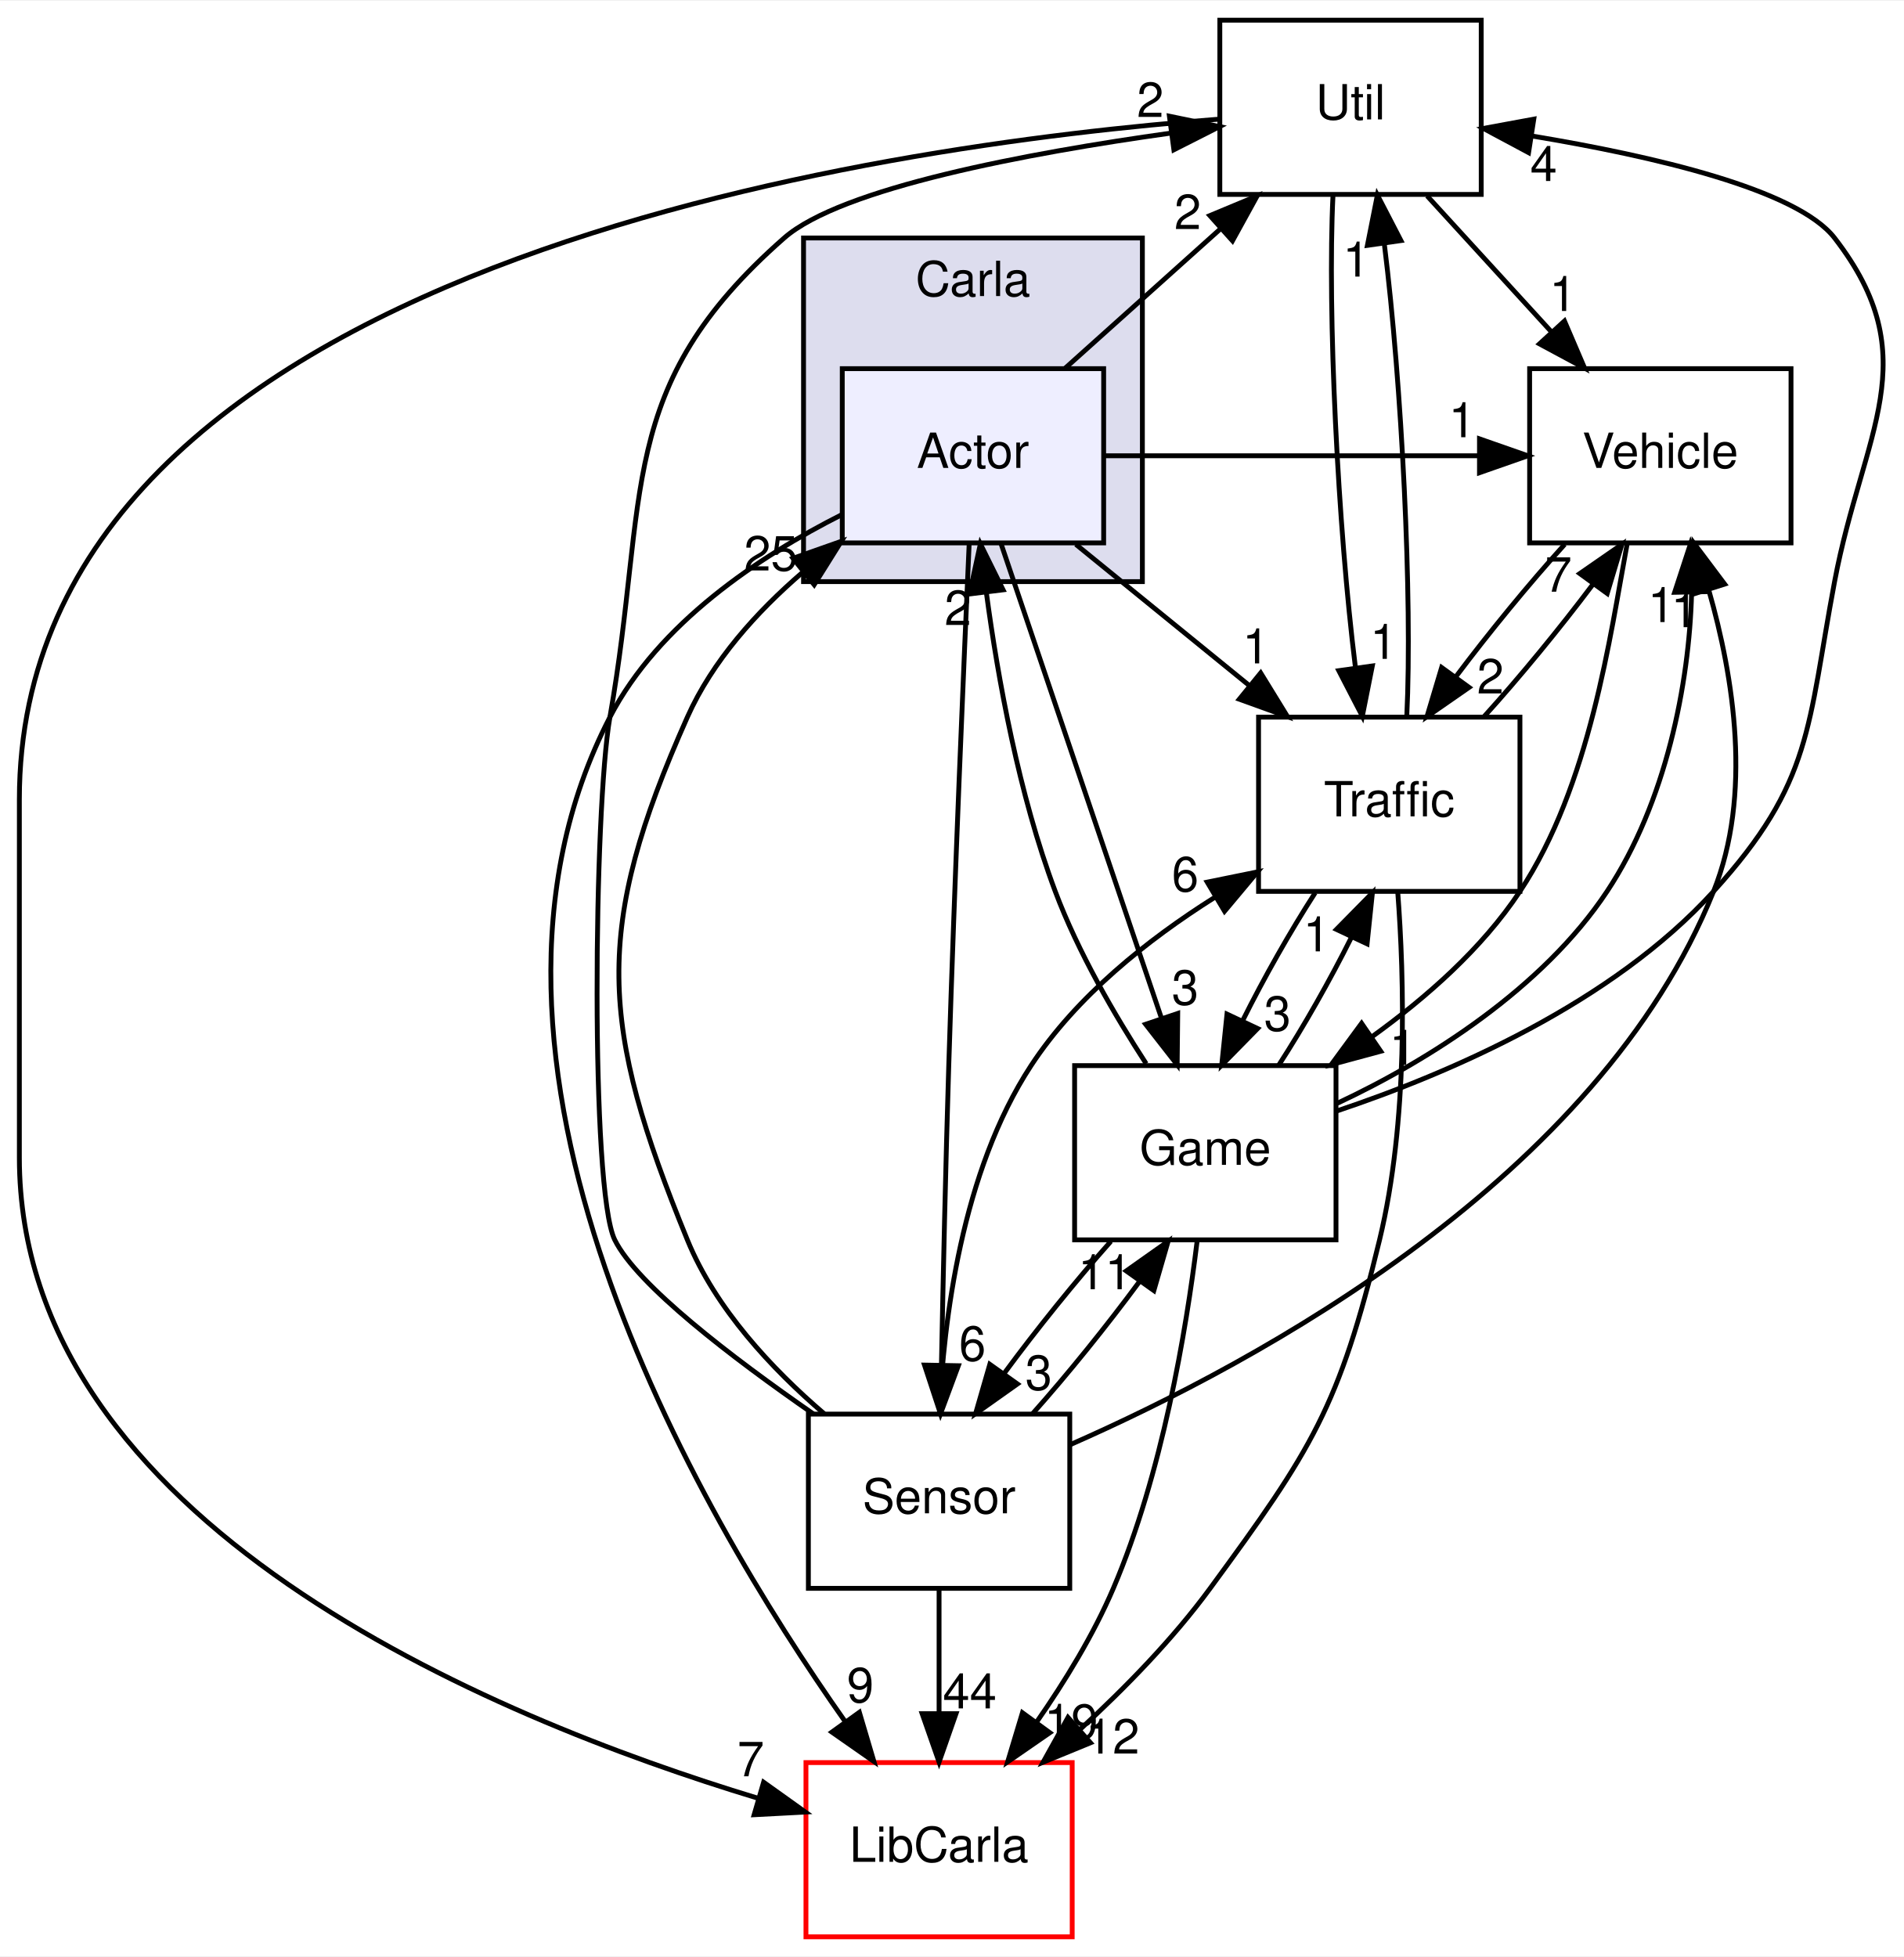
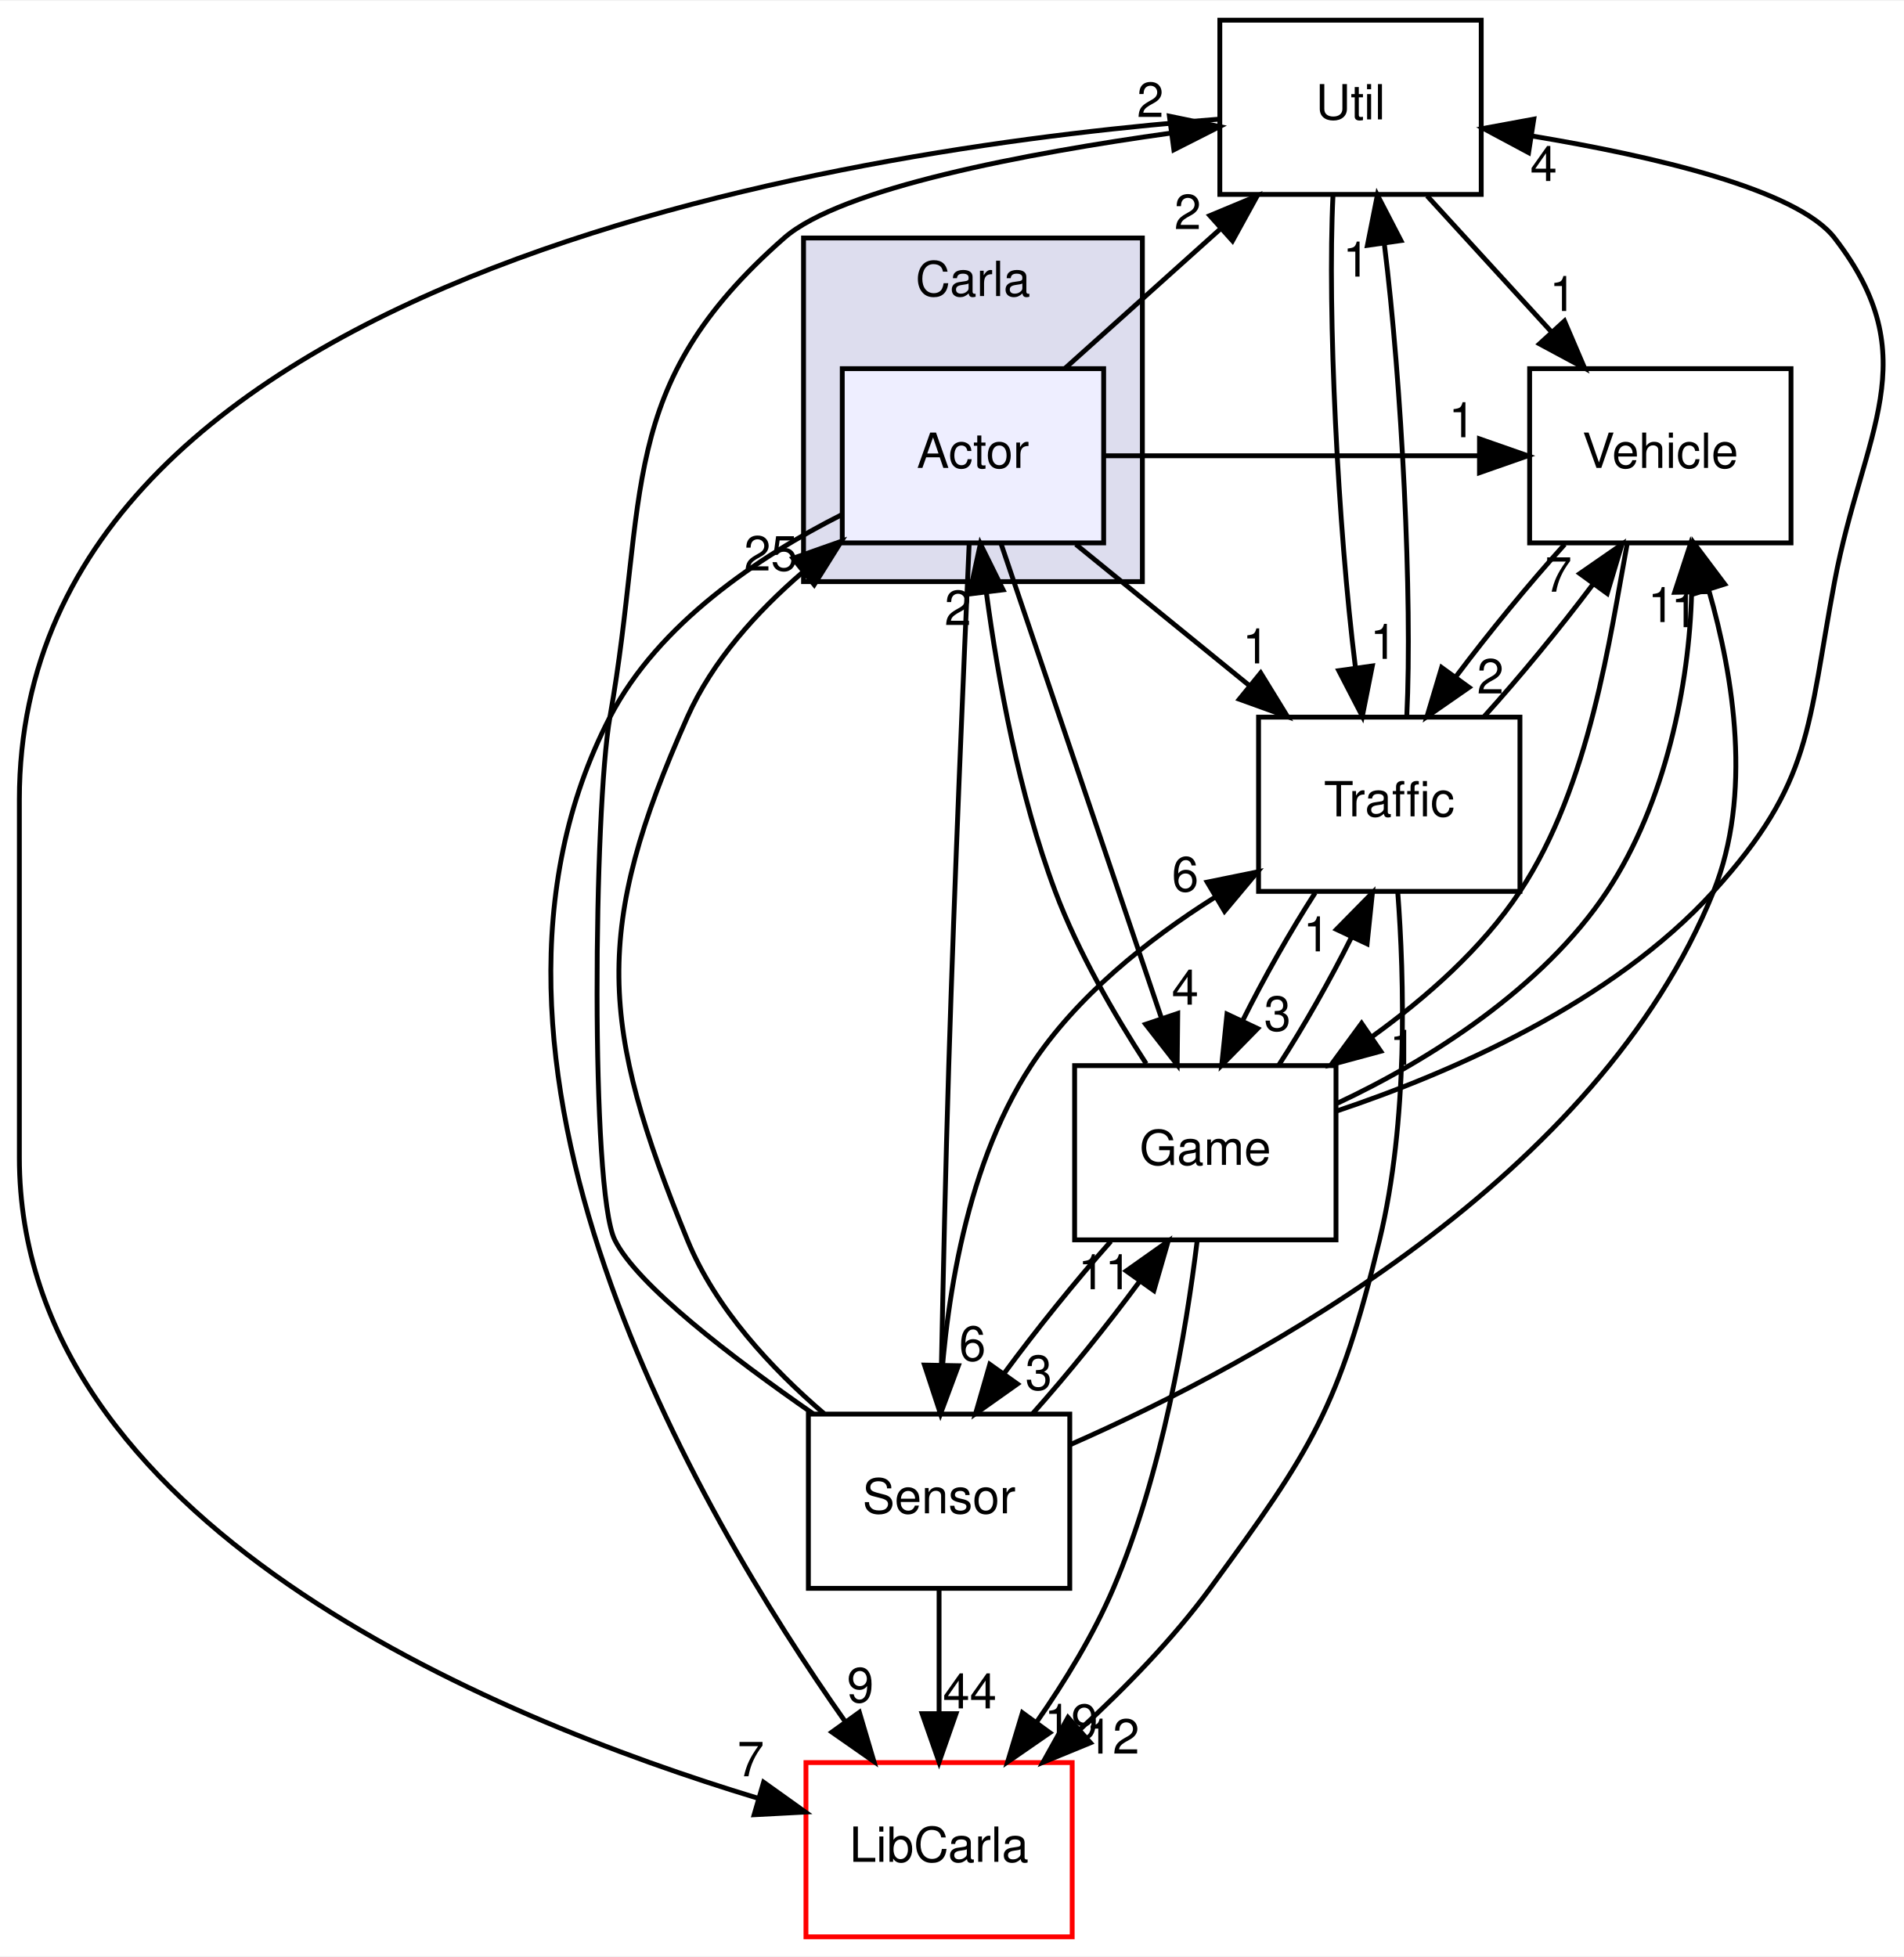
<svg xmlns="http://www.w3.org/2000/svg" xmlns:xlink="http://www.w3.org/1999/xlink" width="393pt" height="404pt" viewBox="0.00 0.00 393.33 404.00">
  <g id="graph0" class="graph" transform="scale(1 1) rotate(0) translate(4 400)">
    <polygon fill="white" stroke="none" points="-4,4 -4,-400 389.326,-400 389.326,4 -4,4" />
    <g id="clust1" class="cluster">
      <g id="a_clust1">
        <a xlink:href="dir_8fc34afb5f07a67966c78bf5319f94ae.html" target="_top" xlink:title="Carla">
          <polygon fill="#ddddee" stroke="black" points="162,-280 162,-351 232,-351 232,-280 162,-280" />
          <text text-anchor="middle" x="197" y="-339" font-family="Helvetica,sans-Serif" font-size="10.00">Carla</text>
        </a>
      </g>
    </g>
    <g id="node1" class="node">
      <g id="a_node1">
        <a xlink:href="dir_31691989b6ffa820edb06b9eb32cc520.html" target="_top" xlink:title="Actor">
          <polygon fill="#eeeeff" stroke="black" points="224,-324 170,-324 170,-288 224,-288 224,-324" />
          <text text-anchor="middle" x="197" y="-303.5" font-family="Helvetica,sans-Serif" font-size="10.00">Actor</text>
        </a>
      </g>
    </g>
    <g id="node2" class="node">
      <g id="a_node2">
        <a xlink:href="dir_c0211e659583c36c301432102f960843.html" target="_top" xlink:title="Util">
          <polygon fill="none" stroke="black" points="302,-396 248,-396 248,-360 302,-360 302,-396" />
          <text text-anchor="middle" x="275" y="-375.5" font-family="Helvetica,sans-Serif" font-size="10.00">Util</text>
        </a>
      </g>
    </g>
    <g id="edge22" class="edge">
      <path fill="none" stroke="black" d="M216.059,-324.104C225.66,-332.72 237.466,-343.316 247.985,-352.755" />
      <polygon fill="black" stroke="black" points="245.939,-355.622 255.719,-359.697 250.614,-350.413 245.939,-355.622" />
      <g id="a_edge22-headlabel">
        <a xlink:href="dir_000012_000011.html" target="_top" xlink:title="2">
          <text text-anchor="middle" x="241.367" y="-352.835" font-family="Helvetica,sans-Serif" font-size="10.00">2</text>
        </a>
      </g>
    </g>
    <g id="node3" class="node">
      <g id="a_node3">
        <a xlink:href="dir_4d620431c9b0dc62fca23e1ed91a49b6.html" target="_top" xlink:title="Vehicle">
          <polygon fill="none" stroke="black" points="366,-324 312,-324 312,-288 366,-288 366,-324" />
          <text text-anchor="middle" x="339" y="-303.5" font-family="Helvetica,sans-Serif" font-size="10.00">Vehicle</text>
        </a>
      </g>
    </g>
    <g id="edge23" class="edge">
      <path fill="none" stroke="black" d="M224.18,-306C249.917,-306 275.654,-306 301.391,-306" />
      <polygon fill="black" stroke="black" points="301.641,-309.5 311.64,-306 301.64,-302.5 301.641,-309.5" />
      <g id="a_edge23-headlabel">
        <a xlink:href="dir_000012_000029.html" target="_top" xlink:title="1">
          <text text-anchor="middle" x="298.046" y="-309.839" font-family="Helvetica,sans-Serif" font-size="10.00">1</text>
        </a>
      </g>
    </g>
    <g id="node4" class="node">
      <g id="a_node4">
        <a xlink:href="dir_32df69f29a08a23c97cd630e5cd47b2e.html" target="_top" xlink:title="Sensor">
          <polygon fill="none" stroke="black" points="217,-108 163,-108 163,-72 217,-72 217,-108" />
          <text text-anchor="middle" x="190" y="-87.5" font-family="Helvetica,sans-Serif" font-size="10.00">Sensor</text>
        </a>
      </g>
    </g>
    <g id="edge24" class="edge">
      <path fill="none" stroke="black" d="M196.208,-287.613C195.131,-263.47 193.2,-218.423 192,-180 191.353,-159.276 190.835,-135.831 190.488,-118.208" />
      <polygon fill="black" stroke="black" points="193.985,-117.996 190.295,-108.064 186.986,-118.129 193.985,-117.996" />
      <g id="a_edge24-headlabel">
        <a xlink:href="dir_000012_000018.html" target="_top" xlink:title="6">
          <text text-anchor="middle" x="196.892" y="-119.036" font-family="Helvetica,sans-Serif" font-size="10.00">6</text>
        </a>
      </g>
    </g>
    <g id="node5" class="node">
      <g id="a_node5">
        <a xlink:href="dir_1604d568fa4d964dfa9079b701bbfa07.html" target="_top" xlink:title="LibCarla">
          <polygon fill="white" stroke="red" points="217.5,-36 162.5,-36 162.5,-0 217.5,-0 217.5,-36" />
          <text text-anchor="middle" x="190" y="-15.5" font-family="Helvetica,sans-Serif" font-size="10.00">LibCarla</text>
        </a>
      </g>
    </g>
    <g id="edge25" class="edge">
      <path fill="none" stroke="black" d="M169.96,-293.864C152.817,-285.212 132.044,-271.397 122,-252 85.487,-181.487 139.571,-88.537 170.661,-44.386" />
      <polygon fill="black" stroke="black" points="173.533,-46.388 176.539,-36.228 167.854,-42.296 173.533,-46.388" />
      <g id="a_edge25-headlabel">
        <a xlink:href="dir_000012_000000.html" target="_top" xlink:title="9">
          <text text-anchor="middle" x="173.736" y="-48.464" font-family="Helvetica,sans-Serif" font-size="10.00">9</text>
        </a>
      </g>
    </g>
    <g id="node6" class="node">
      <g id="a_node6">
        <a xlink:href="dir_cf78ae8ffd0f6192e117b8a1751c2bbd.html" target="_top" xlink:title="Traffic">
          <polygon fill="none" stroke="black" points="310,-252 256,-252 256,-216 310,-216 310,-252" />
          <text text-anchor="middle" x="283" y="-231.5" font-family="Helvetica,sans-Serif" font-size="10.00">Traffic</text>
        </a>
      </g>
    </g>
    <g id="edge26" class="edge">
      <path fill="none" stroke="black" d="M218.258,-287.697C229.089,-278.881 242.418,-268.032 254.16,-258.474" />
      <polygon fill="black" stroke="black" points="256.44,-261.132 261.986,-252.104 252.021,-255.703 256.44,-261.132" />
      <g id="a_edge26-headlabel">
        <a xlink:href="dir_000012_000053.html" target="_top" xlink:title="1">
          <text text-anchor="middle" x="255.444" y="-263.103" font-family="Helvetica,sans-Serif" font-size="10.00">1</text>
        </a>
      </g>
    </g>
    <g id="node7" class="node">
      <g id="a_node7">
        <a xlink:href="dir_b708e75f0564cefaa95a07ef1c60fa1d.html" target="_top" xlink:title="Game">
          <polygon fill="none" stroke="black" points="272,-180 218,-180 218,-144 272,-144 272,-180" />
          <text text-anchor="middle" x="245" y="-159.5" font-family="Helvetica,sans-Serif" font-size="10.00">Game</text>
        </a>
      </g>
    </g>
    <g id="edge27" class="edge">
      <path fill="none" stroke="black" d="M202.79,-287.871C211.007,-263.564 226.132,-218.819 235.869,-190.013" />
      <polygon fill="black" stroke="black" points="239.303,-190.783 239.19,-180.189 232.672,-188.542 239.303,-190.783" />
      <g id="a_edge27-headlabel">
-         <a xlink:href="dir_000012_000022.html" target="_top" xlink:title="3">
-           <text text-anchor="middle" x="240.842" y="-192.598" font-family="Helvetica,sans-Serif" font-size="10.00">3</text>
+         <a xlink:href="dir_000012_000022.html" target="_top" xlink:title="4">
+           <text text-anchor="middle" x="240.842" y="-192.598" font-family="Helvetica,sans-Serif" font-size="10.00">4</text>
        </a>
      </g>
    </g>
    <g id="edge1" class="edge">
      <path fill="none" stroke="black" d="M290.82,-359.697C298.57,-351.22 308.039,-340.864 316.524,-331.583" />
      <polygon fill="black" stroke="black" points="319.197,-333.846 323.362,-324.104 314.031,-329.123 319.197,-333.846" />
      <g id="a_edge1-headlabel">
        <a xlink:href="dir_000011_000029.html" target="_top" xlink:title="1">
          <text text-anchor="middle" x="318.867" y="-335.915" font-family="Helvetica,sans-Serif" font-size="10.00">1</text>
        </a>
      </g>
    </g>
    <g id="edge2" class="edge">
      <path fill="none" stroke="black" d="M247.879,-375.552C178.501,-370.245 0,-345.823 0,-235 0,-235 0,-235 0,-161 0,-85.597 97.2,-45.413 152.556,-28.642" />
      <polygon fill="black" stroke="black" points="153.752,-31.94 162.372,-25.78 151.792,-25.22 153.752,-31.94" />
      <g id="a_edge2-headlabel">
        <a xlink:href="dir_000011_000000.html" target="_top" xlink:title="7">
          <text text-anchor="middle" x="151.096" y="-33.172" font-family="Helvetica,sans-Serif" font-size="10.00">7</text>
        </a>
      </g>
    </g>
    <g id="edge3" class="edge">
      <path fill="none" stroke="black" d="M271.38,-359.871C270.186,-335.67 272.399,-291.211 275.998,-262.393" />
      <polygon fill="black" stroke="black" points="279.506,-262.581 277.441,-252.189 272.575,-261.601 279.506,-262.581" />
      <g id="a_edge3-headlabel">
        <a xlink:href="dir_000011_000053.html" target="_top" xlink:title="1">
          <text text-anchor="middle" x="281.814" y="-264.038" font-family="Helvetica,sans-Serif" font-size="10.00">1</text>
        </a>
      </g>
    </g>
    <g id="edge4" class="edge">
      <path fill="none" stroke="black" d="M319.242,-287.697C311.815,-279.474 303.621,-269.483 296.816,-260.421" />
      <polygon fill="black" stroke="black" points="299.491,-258.147 290.788,-252.104 293.823,-262.255 299.491,-258.147" />
      <g id="a_edge4-headlabel">
        <a xlink:href="dir_000029_000053.html" target="_top" xlink:title="2">
          <text text-anchor="middle" x="303.9" y="-256.891" font-family="Helvetica,sans-Serif" font-size="10.00">2</text>
        </a>
      </g>
    </g>
    <g id="edge5" class="edge">
      <path fill="none" stroke="black" d="M332.16,-287.86C328.619,-268.831 324.52,-237.915 310,-216 302.141,-204.138 290.655,-194.063 279.457,-185.986" />
      <polygon fill="black" stroke="black" points="281.243,-182.967 271.016,-180.203 277.287,-188.742 281.243,-182.967" />
      <g id="a_edge5-headlabel">
        <a xlink:href="dir_000029_000022.html" target="_top" xlink:title="1">
          <text text-anchor="middle" x="285.814" y="-180.157" font-family="Helvetica,sans-Serif" font-size="10.00">1</text>
        </a>
      </g>
    </g>
    <g id="edge11" class="edge">
      <path fill="none" stroke="black" d="M166.248,-108.09C155.447,-117.349 143.803,-129.8 138,-144 119.843,-188.433 118.451,-208.161 138,-252 143.17,-263.593 152.267,-273.709 161.793,-281.909" />
      <polygon fill="black" stroke="black" points="159.825,-284.818 169.819,-288.337 164.201,-279.354 159.825,-284.818" />
      <g id="a_edge11-headlabel">
        <a xlink:href="dir_000018_000012.html" target="_top" xlink:title="25">
          <text text-anchor="middle" x="155.245" y="-282.287" font-family="Helvetica,sans-Serif" font-size="10.00">25</text>
        </a>
      </g>
    </g>
    <g id="edge6" class="edge">
      <path fill="none" stroke="black" d="M164.023,-108.048C147.195,-119.709 127.588,-134.687 123,-144 117.914,-154.325 118.68,-233.153 122,-252 130.123,-298.109 122.812,-320.116 158,-351 169.786,-361.344 208.253,-368.521 237.897,-372.674" />
      <polygon fill="black" stroke="black" points="237.581,-376.163 247.956,-374.017 238.507,-369.224 237.581,-376.163" />
      <g id="a_edge6-headlabel">
        <a xlink:href="dir_000018_000011.html" target="_top" xlink:title="2">
          <text text-anchor="middle" x="233.642" y="-376.001" font-family="Helvetica,sans-Serif" font-size="10.00">2</text>
        </a>
      </g>
    </g>
    <g id="edge7" class="edge">
      <path fill="none" stroke="black" d="M217.027,-101.656C256.079,-118.825 326.212,-156.798 350,-216 357.995,-235.898 354.203,-260.147 348.993,-278.306" />
      <polygon fill="black" stroke="black" points="345.619,-277.368 345.929,-287.958 352.291,-279.485 345.619,-277.368" />
      <g id="a_edge7-headlabel">
        <a xlink:href="dir_000018_000029.html" target="_top" xlink:title="1">
          <text text-anchor="middle" x="344" y="-270.583" font-family="Helvetica,sans-Serif" font-size="10.00">1</text>
        </a>
      </g>
    </g>
    <g id="edge8" class="edge">
      <path fill="none" stroke="black" d="M190,-71.697C190,-63.983 190,-54.712 190,-46.112" />
      <polygon fill="black" stroke="black" points="193.5,-46.104 190,-36.104 186.5,-46.104 193.5,-46.104" />
      <g id="a_edge8-headlabel">
        <a xlink:href="dir_000018_000000.html" target="_top" xlink:title="44">
          <text text-anchor="middle" x="196.339" y="-47.199" font-family="Helvetica,sans-Serif" font-size="10.00">44</text>
        </a>
      </g>
    </g>
    <g id="edge9" class="edge">
      <path fill="none" stroke="black" d="M190.066,-108.13C190.908,-127.151 194.631,-158.059 209,-180 218.374,-194.315 233.058,-206.002 246.882,-214.723" />
      <polygon fill="black" stroke="black" points="245.395,-217.912 255.777,-220.024 248.978,-211.899 245.395,-217.912" />
      <g id="a_edge9-headlabel">
        <a xlink:href="dir_000018_000053.html" target="_top" xlink:title="6">
          <text text-anchor="middle" x="240.854" y="-216.011" font-family="Helvetica,sans-Serif" font-size="10.00">6</text>
        </a>
      </g>
    </g>
    <g id="edge10" class="edge">
      <path fill="none" stroke="black" d="M209.334,-108.104C216.631,-116.298 224.687,-126.282 231.385,-135.359" />
      <polygon fill="black" stroke="black" points="228.669,-137.58 237.32,-143.697 234.372,-133.52 228.669,-137.58" />
      <g id="a_edge10-headlabel">
        <a xlink:href="dir_000018_000022.html" target="_top" xlink:title="11">
          <text text-anchor="middle" x="224.271" y="-133.799" font-family="Helvetica,sans-Serif" font-size="10.00">11</text>
        </a>
      </g>
    </g>
    <g id="edge12" class="edge">
      <path fill="none" stroke="black" d="M286.622,-252.189C287.812,-276.424 285.594,-320.888 281.993,-349.679" />
      <polygon fill="black" stroke="black" points="278.487,-349.479 280.549,-359.871 285.417,-350.461 278.487,-349.479" />
      <g id="a_edge12-headlabel">
        <a xlink:href="dir_000053_000011.html" target="_top" xlink:title="1">
          <text text-anchor="middle" x="276.179" y="-343.022" font-family="Helvetica,sans-Serif" font-size="10.00">1</text>
        </a>
      </g>
    </g>
    <g id="edge13" class="edge">
      <path fill="none" stroke="black" d="M302.578,-252.104C309.992,-260.298 318.191,-270.282 325.018,-279.359" />
      <polygon fill="black" stroke="black" points="322.365,-281.662 331.073,-287.697 328.029,-277.549 322.365,-281.662" />
      <g id="a_edge13-headlabel">
        <a xlink:href="dir_000053_000029.html" target="_top" xlink:title="7">
          <text text-anchor="middle" x="317.955" y="-277.922" font-family="Helvetica,sans-Serif" font-size="10.00">7</text>
        </a>
      </g>
    </g>
    <g id="edge14" class="edge">
      <path fill="none" stroke="black" d="M284.746,-215.991C286.117,-197.872 286.926,-168.485 281,-144 272.63,-109.418 267.039,-100.693 246,-72 238.332,-61.542 228.448,-51.41 219.124,-42.854" />
      <polygon fill="black" stroke="black" points="221.284,-40.091 211.483,-36.065 216.634,-45.324 221.284,-40.091" />
      <g id="a_edge14-headlabel">
        <a xlink:href="dir_000053_000000.html" target="_top" xlink:title="12">
          <text text-anchor="middle" x="225.857" y="-37.856" font-family="Helvetica,sans-Serif" font-size="10.00">12</text>
        </a>
      </g>
    </g>
    <g id="edge15" class="edge">
      <path fill="none" stroke="black" d="M267.691,-215.697C262.543,-207.728 257.102,-198.1 252.698,-189.264" />
      <polygon fill="black" stroke="black" points="255.813,-187.664 248.39,-180.104 249.479,-190.643 255.813,-187.664" />
      <g id="a_edge15-headlabel">
        <a xlink:href="dir_000053_000022.html" target="_top" xlink:title="3">
          <text text-anchor="middle" x="259.912" y="-187.208" font-family="Helvetica,sans-Serif" font-size="10.00">3</text>
        </a>
      </g>
    </g>
    <g id="edge21" class="edge">
      <path fill="none" stroke="black" d="M232.787,-180.393C226.302,-190.389 218.719,-203.425 214,-216 206.505,-235.974 202.18,-259.763 199.77,-277.719" />
      <polygon fill="black" stroke="black" points="196.277,-277.45 198.534,-287.802 203.225,-278.302 196.277,-277.45" />
      <g id="a_edge21-headlabel">
        <a xlink:href="dir_000022_000012.html" target="_top" xlink:title="2">
          <text text-anchor="middle" x="193.896" y="-271.037" font-family="Helvetica,sans-Serif" font-size="10.00">2</text>
        </a>
      </g>
    </g>
    <g id="edge16" class="edge">
      <path fill="none" stroke="black" d="M272.108,-170.609C295.582,-178.467 328.983,-192.884 350,-216 370.543,-238.595 369.347,-249.99 375,-280 380.842,-311.01 394.303,-326.037 375,-351 367.236,-361.04 337.502,-367.925 312.458,-372.075" />
      <polygon fill="black" stroke="black" points="311.785,-368.637 302.443,-373.635 312.863,-375.554 311.785,-368.637" />
      <g id="a_edge16-headlabel">
        <a xlink:href="dir_000022_000011.html" target="_top" xlink:title="4">
          <text text-anchor="middle" x="314.9" y="-362.778" font-family="Helvetica,sans-Serif" font-size="10.00">4</text>
        </a>
      </g>
    </g>
    <g id="edge17" class="edge">
      <path fill="none" stroke="black" d="M272.263,-172.22C291.133,-181.046 314.733,-195.977 328,-216 340.138,-234.32 344.994,-258.929 345.462,-277.627" />
      <polygon fill="black" stroke="black" points="341.958,-277.791 345.252,-287.86 348.956,-277.934 341.958,-277.791" />
      <g id="a_edge17-headlabel">
        <a xlink:href="dir_000022_000029.html" target="_top" xlink:title="1">
          <text text-anchor="middle" x="339.193" y="-271.639" font-family="Helvetica,sans-Serif" font-size="10.00">1</text>
        </a>
      </g>
    </g>
    <g id="edge18" class="edge">
      <path fill="none" stroke="black" d="M225.489,-143.697C218.18,-135.474 210.129,-125.483 203.453,-116.421" />
      <polygon fill="black" stroke="black" points="206.189,-114.229 197.544,-108.104 200.483,-118.283 206.189,-114.229" />
      <g id="a_edge18-headlabel">
        <a xlink:href="dir_000022_000018.html" target="_top" xlink:title="3">
          <text text-anchor="middle" x="210.586" y="-113.014" font-family="Helvetica,sans-Serif" font-size="10.00">3</text>
        </a>
      </g>
    </g>
    <g id="edge19" class="edge">
      <path fill="none" stroke="black" d="M243.303,-143.674C241.05,-125.29 236.112,-95.685 226,-72 221.916,-62.433 216.012,-52.784 210.162,-44.388" />
      <polygon fill="black" stroke="black" points="212.88,-42.174 204.165,-36.149 207.22,-46.294 212.88,-42.174" />
      <g id="a_edge19-headlabel">
        <a xlink:href="dir_000022_000000.html" target="_top" xlink:title="19">
          <text text-anchor="middle" x="217.291" y="-40.909" font-family="Helvetica,sans-Serif" font-size="10.00">19</text>
        </a>
      </g>
    </g>
    <g id="edge20" class="edge">
      <path fill="none" stroke="black" d="M260.18,-180.104C265.323,-188.045 270.771,-197.666 275.191,-206.515" />
      <polygon fill="black" stroke="black" points="272.091,-208.145 279.522,-215.697 278.422,-205.159 272.091,-208.145" />
      <g id="a_edge20-headlabel">
        <a xlink:href="dir_000022_000053.html" target="_top" xlink:title="1">
          <text text-anchor="middle" x="267.989" y="-203.606" font-family="Helvetica,sans-Serif" font-size="10.00">1</text>
        </a>
      </g>
    </g>
  </g>
</svg>
